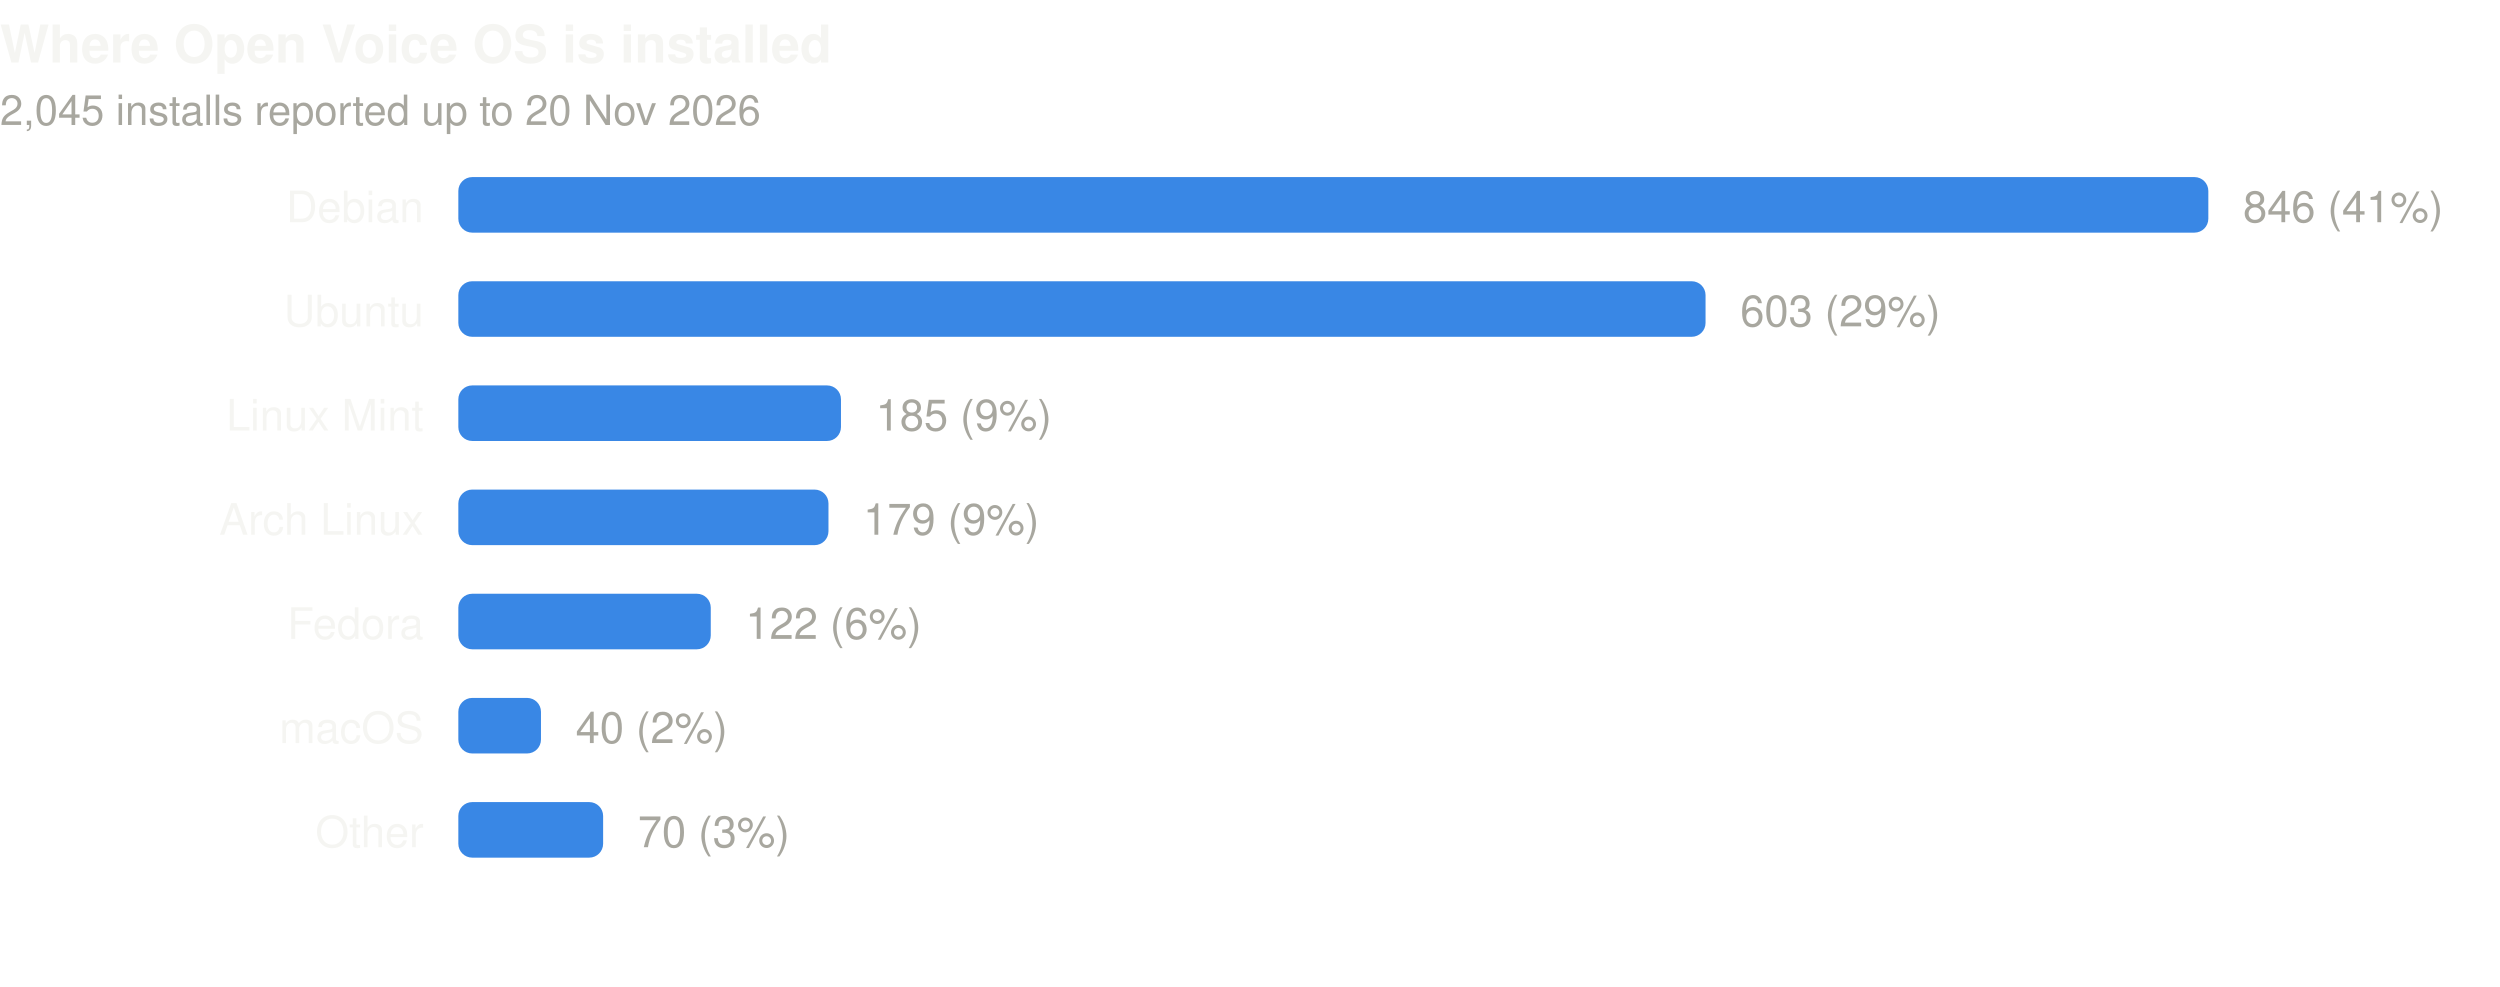
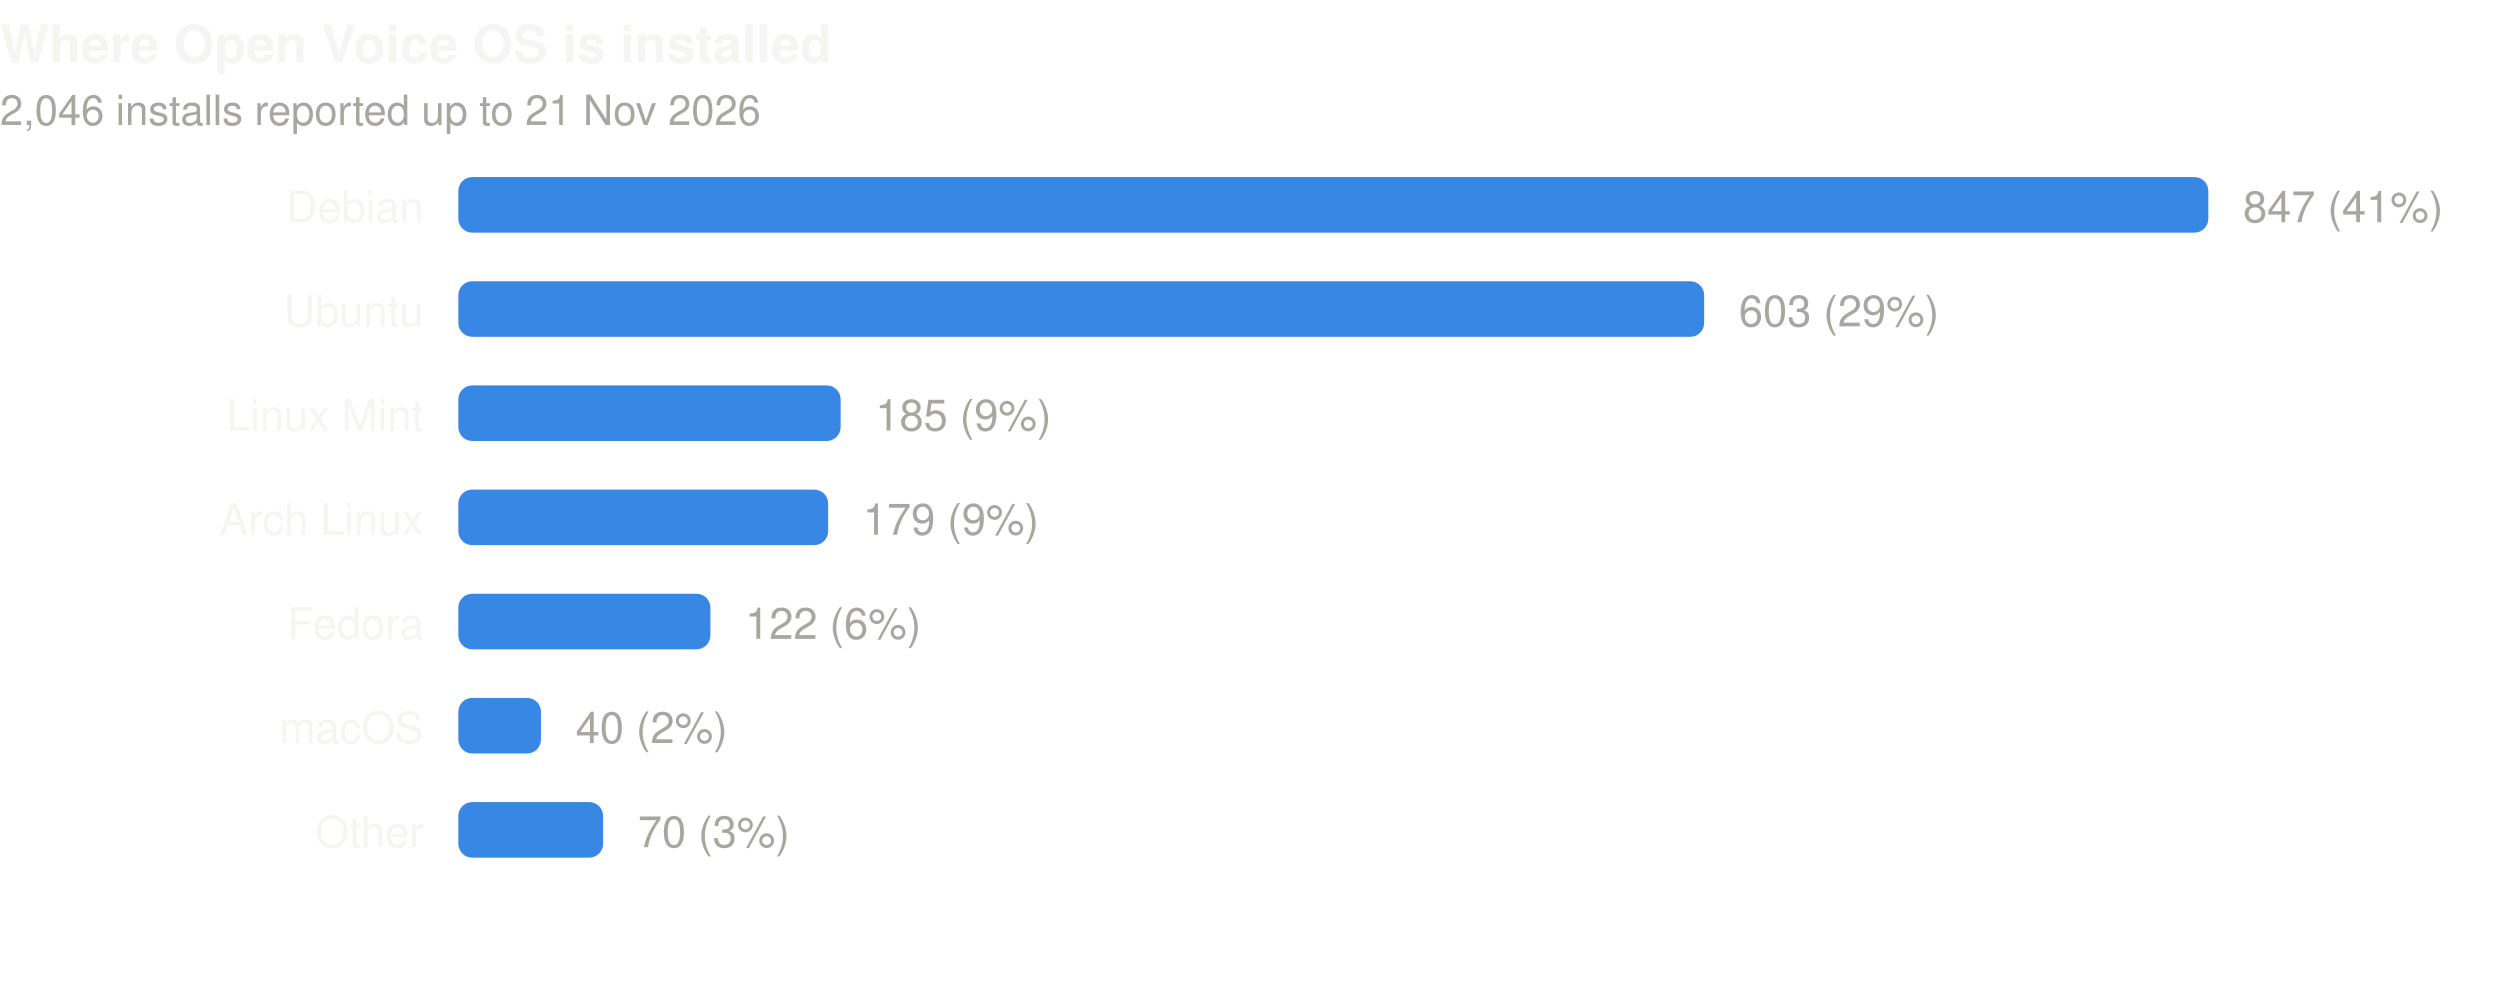
- <svg xmlns="http://www.w3.org/2000/svg" width="720" height="284" viewBox="0 0 720 284" role="img" aria-label="Where Open Voice OS is installed. 2,045 installs reported up to 20 Nov 2026">
+ <svg xmlns="http://www.w3.org/2000/svg" width="720" height="284" viewBox="0 0 720 284" role="img" aria-label="Where Open Voice OS is installed. 2,046 installs reported up to 21 Nov 2026">
  <text x="0" y="18" font-family="ui-sans-serif,-apple-system,BlinkMacSystemFont,'Segoe UI',Helvetica,Arial,sans-serif" font-size="15" font-weight="600" fill="#f5f5f2">Where Open Voice OS is installed</text>
-   <text x="0" y="36" font-family="ui-sans-serif,-apple-system,BlinkMacSystemFont,'Segoe UI',Helvetica,Arial,sans-serif" font-size="12" fill="#a8a79f">2,045 installs reported up to 20 Nov 2026</text>
+   <text x="0" y="36" font-family="ui-sans-serif,-apple-system,BlinkMacSystemFont,'Segoe UI',Helvetica,Arial,sans-serif" font-size="12" fill="#a8a79f">2,046 installs reported up to 21 Nov 2026</text>
  <text x="122" y="64.0" text-anchor="end" font-family="ui-sans-serif,-apple-system,BlinkMacSystemFont,'Segoe UI',Helvetica,Arial,sans-serif" font-size="12.5" fill="#f5f5f2">Debian</text>
  <rect x="132" y="51.0" width="504.0" height="16" rx="4" fill="#3987e5" />
-   <text x="646.0" y="64.0" font-family="ui-sans-serif,-apple-system,BlinkMacSystemFont,'Segoe UI',Helvetica,Arial,sans-serif" font-size="12.5" fill="#a8a79f">846 (41%)</text>
+   <text x="646.0" y="64.0" font-family="ui-sans-serif,-apple-system,BlinkMacSystemFont,'Segoe UI',Helvetica,Arial,sans-serif" font-size="12.5" fill="#a8a79f">847 (41%)</text>
  <text x="122" y="94.0" text-anchor="end" font-family="ui-sans-serif,-apple-system,BlinkMacSystemFont,'Segoe UI',Helvetica,Arial,sans-serif" font-size="12.5" fill="#f5f5f2">Ubuntu</text>
-   <rect x="132" y="81.0" width="359.2" height="16" rx="4" fill="#3987e5" />
-   <text x="501.2" y="94.0" font-family="ui-sans-serif,-apple-system,BlinkMacSystemFont,'Segoe UI',Helvetica,Arial,sans-serif" font-size="12.5" fill="#a8a79f">603 (29%)</text>
+   <rect x="132" y="81.0" width="358.8" height="16" rx="4" fill="#3987e5" />
+   <text x="500.8" y="94.0" font-family="ui-sans-serif,-apple-system,BlinkMacSystemFont,'Segoe UI',Helvetica,Arial,sans-serif" font-size="12.5" fill="#a8a79f">603 (29%)</text>
  <text x="122" y="124.0" text-anchor="end" font-family="ui-sans-serif,-apple-system,BlinkMacSystemFont,'Segoe UI',Helvetica,Arial,sans-serif" font-size="12.5" fill="#f5f5f2">Linux Mint</text>
-   <rect x="132" y="111.0" width="110.2" height="16" rx="4" fill="#3987e5" />
-   <text x="252.2" y="124.0" font-family="ui-sans-serif,-apple-system,BlinkMacSystemFont,'Segoe UI',Helvetica,Arial,sans-serif" font-size="12.5" fill="#a8a79f">185 (9%)</text>
+   <rect x="132" y="111.0" width="110.1" height="16" rx="4" fill="#3987e5" />
+   <text x="252.1" y="124.0" font-family="ui-sans-serif,-apple-system,BlinkMacSystemFont,'Segoe UI',Helvetica,Arial,sans-serif" font-size="12.5" fill="#a8a79f">185 (9%)</text>
  <text x="122" y="154.0" text-anchor="end" font-family="ui-sans-serif,-apple-system,BlinkMacSystemFont,'Segoe UI',Helvetica,Arial,sans-serif" font-size="12.5" fill="#f5f5f2">Arch Linux</text>
-   <rect x="132" y="141.0" width="106.6" height="16" rx="4" fill="#3987e5" />
-   <text x="248.6" y="154.0" font-family="ui-sans-serif,-apple-system,BlinkMacSystemFont,'Segoe UI',Helvetica,Arial,sans-serif" font-size="12.5" fill="#a8a79f">179 (9%)</text>
+   <rect x="132" y="141.0" width="106.5" height="16" rx="4" fill="#3987e5" />
+   <text x="248.5" y="154.0" font-family="ui-sans-serif,-apple-system,BlinkMacSystemFont,'Segoe UI',Helvetica,Arial,sans-serif" font-size="12.5" fill="#a8a79f">179 (9%)</text>
  <text x="122" y="184.0" text-anchor="end" font-family="ui-sans-serif,-apple-system,BlinkMacSystemFont,'Segoe UI',Helvetica,Arial,sans-serif" font-size="12.5" fill="#f5f5f2">Fedora</text>
-   <rect x="132" y="171.0" width="72.7" height="16" rx="4" fill="#3987e5" />
-   <text x="214.7" y="184.0" font-family="ui-sans-serif,-apple-system,BlinkMacSystemFont,'Segoe UI',Helvetica,Arial,sans-serif" font-size="12.5" fill="#a8a79f">122 (6%)</text>
+   <rect x="132" y="171.0" width="72.6" height="16" rx="4" fill="#3987e5" />
+   <text x="214.6" y="184.0" font-family="ui-sans-serif,-apple-system,BlinkMacSystemFont,'Segoe UI',Helvetica,Arial,sans-serif" font-size="12.5" fill="#a8a79f">122 (6%)</text>
  <text x="122" y="214.0" text-anchor="end" font-family="ui-sans-serif,-apple-system,BlinkMacSystemFont,'Segoe UI',Helvetica,Arial,sans-serif" font-size="12.5" fill="#f5f5f2">macOS</text>
  <rect x="132" y="201.0" width="23.8" height="16" rx="4" fill="#3987e5" />
  <text x="165.8" y="214.0" font-family="ui-sans-serif,-apple-system,BlinkMacSystemFont,'Segoe UI',Helvetica,Arial,sans-serif" font-size="12.5" fill="#a8a79f">40 (2%)</text>
  <text x="122" y="244.0" text-anchor="end" font-family="ui-sans-serif,-apple-system,BlinkMacSystemFont,'Segoe UI',Helvetica,Arial,sans-serif" font-size="12.5" fill="#f5f5f2">Other</text>
  <rect x="132" y="231.0" width="41.7" height="16" rx="4" fill="#3987e5" />
  <text x="183.7" y="244.0" font-family="ui-sans-serif,-apple-system,BlinkMacSystemFont,'Segoe UI',Helvetica,Arial,sans-serif" font-size="12.5" fill="#a8a79f">70 (3%)</text>
</svg>
